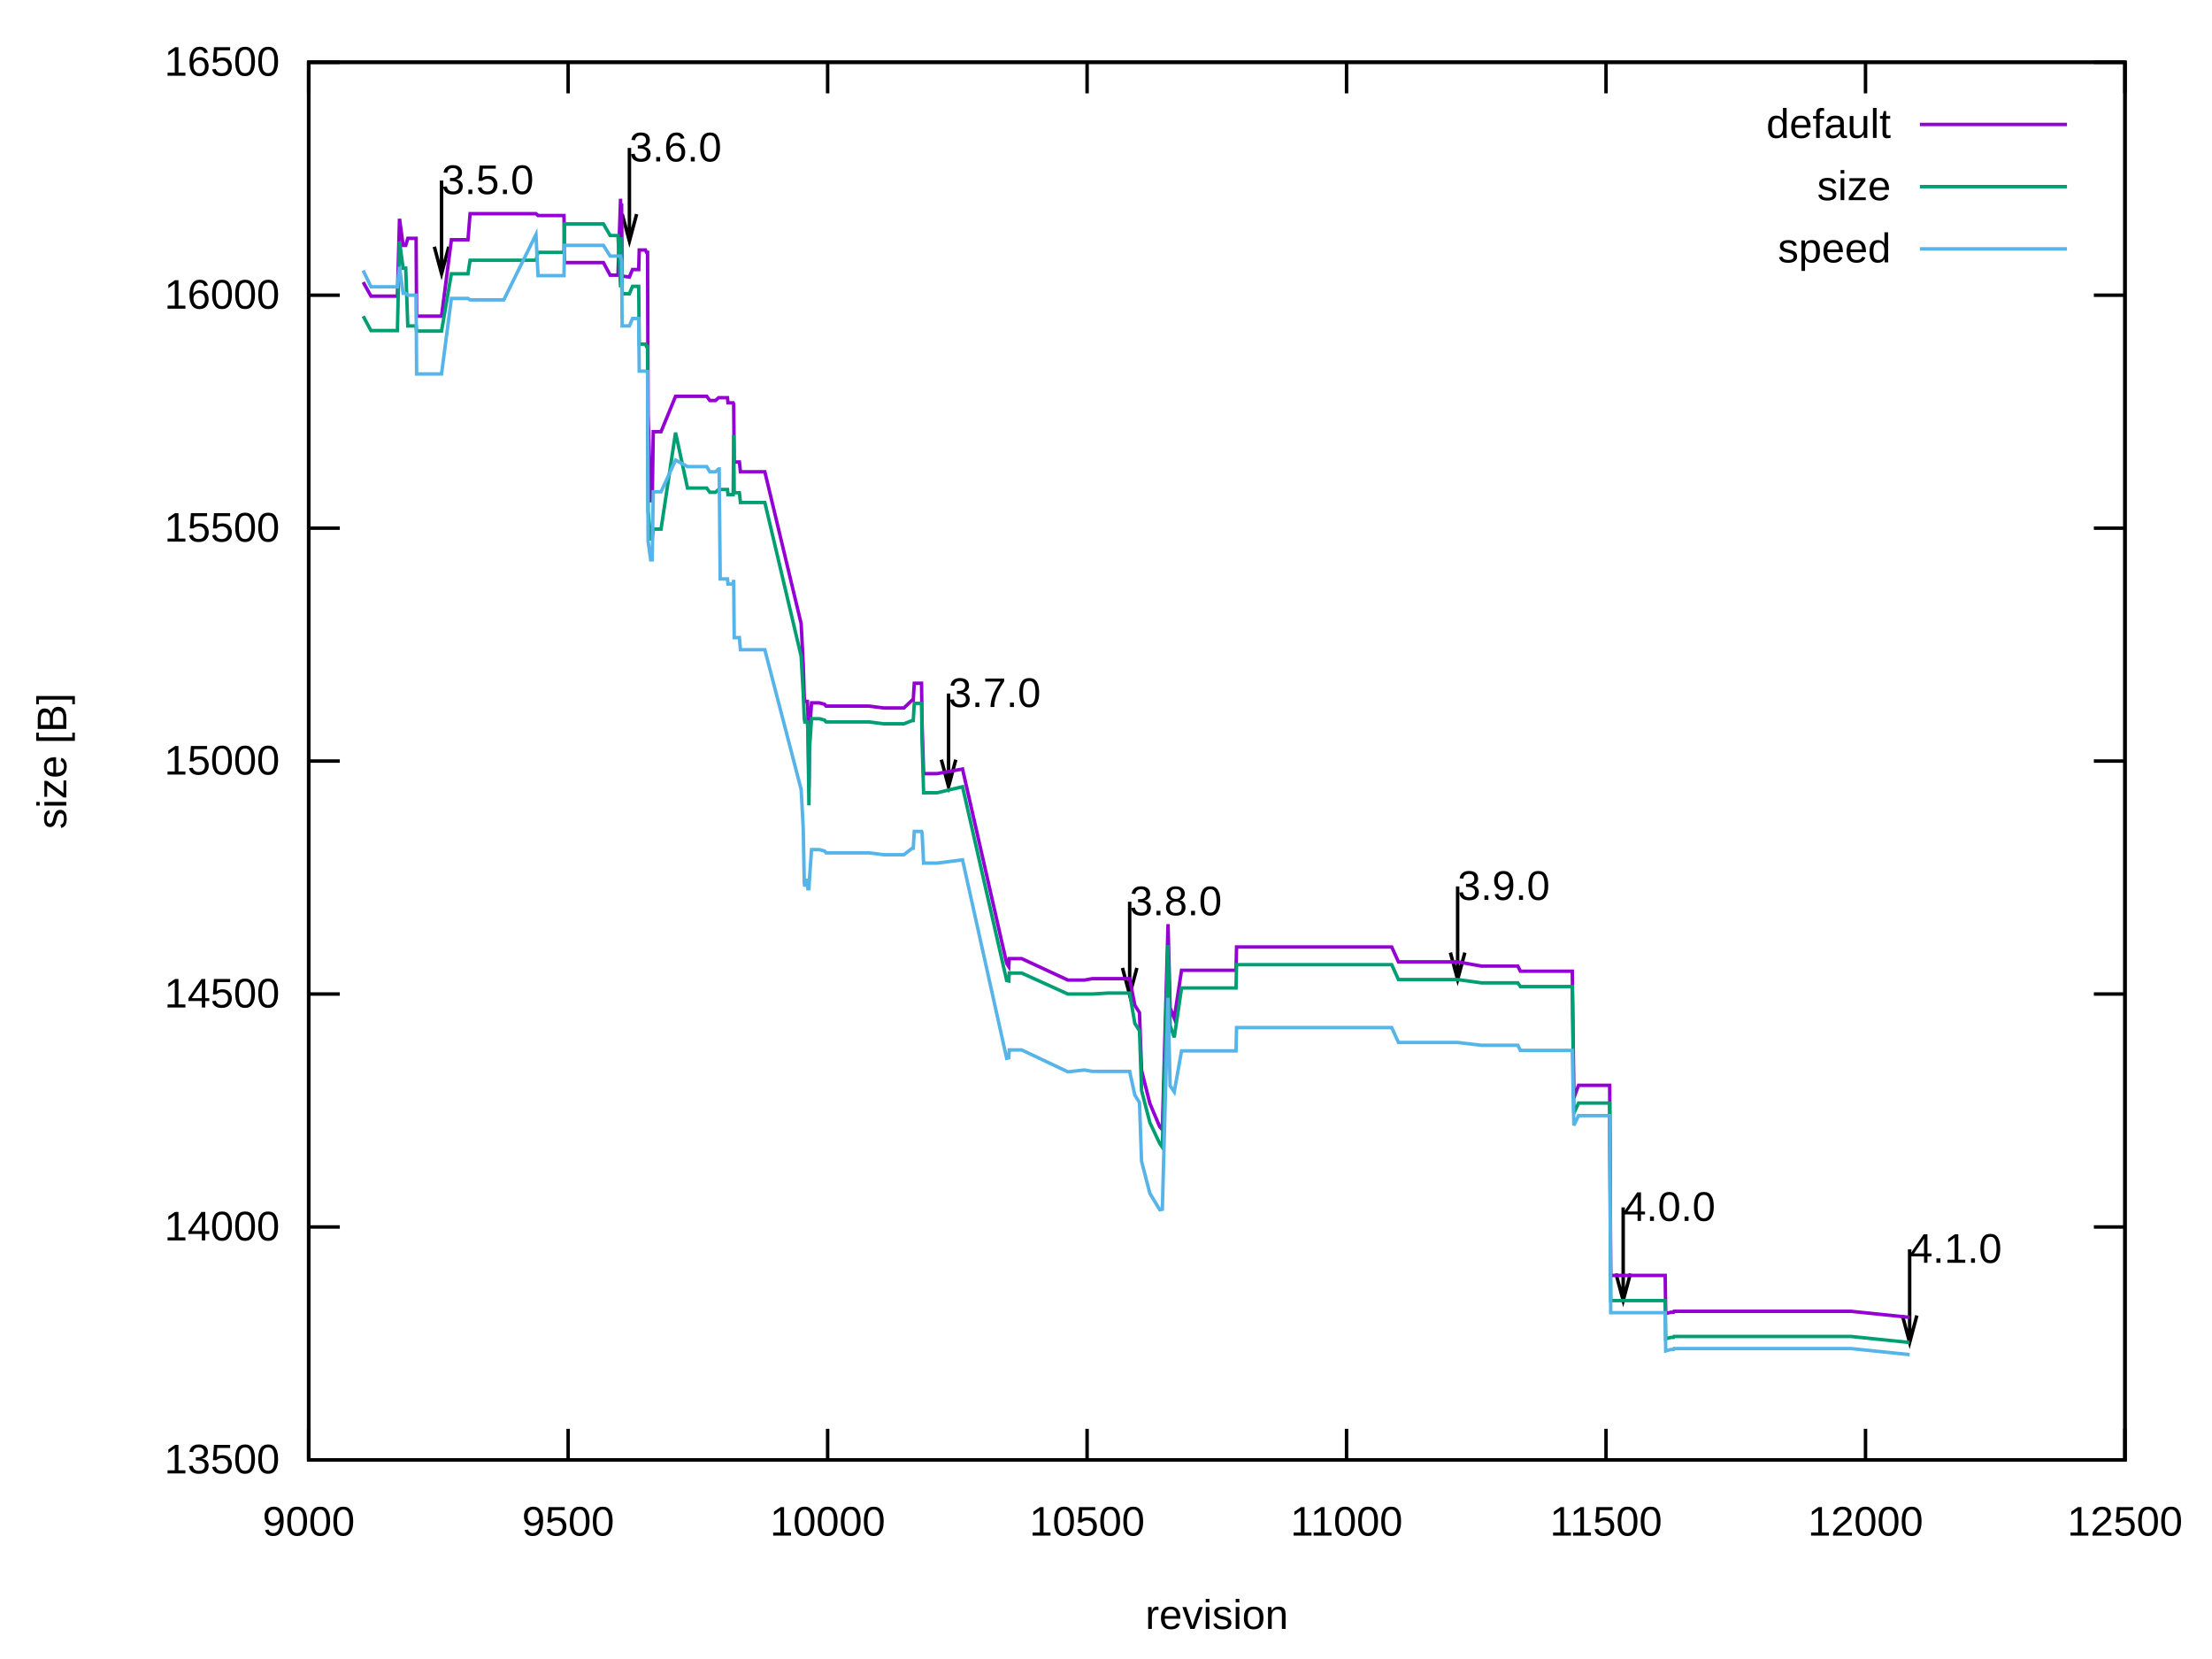
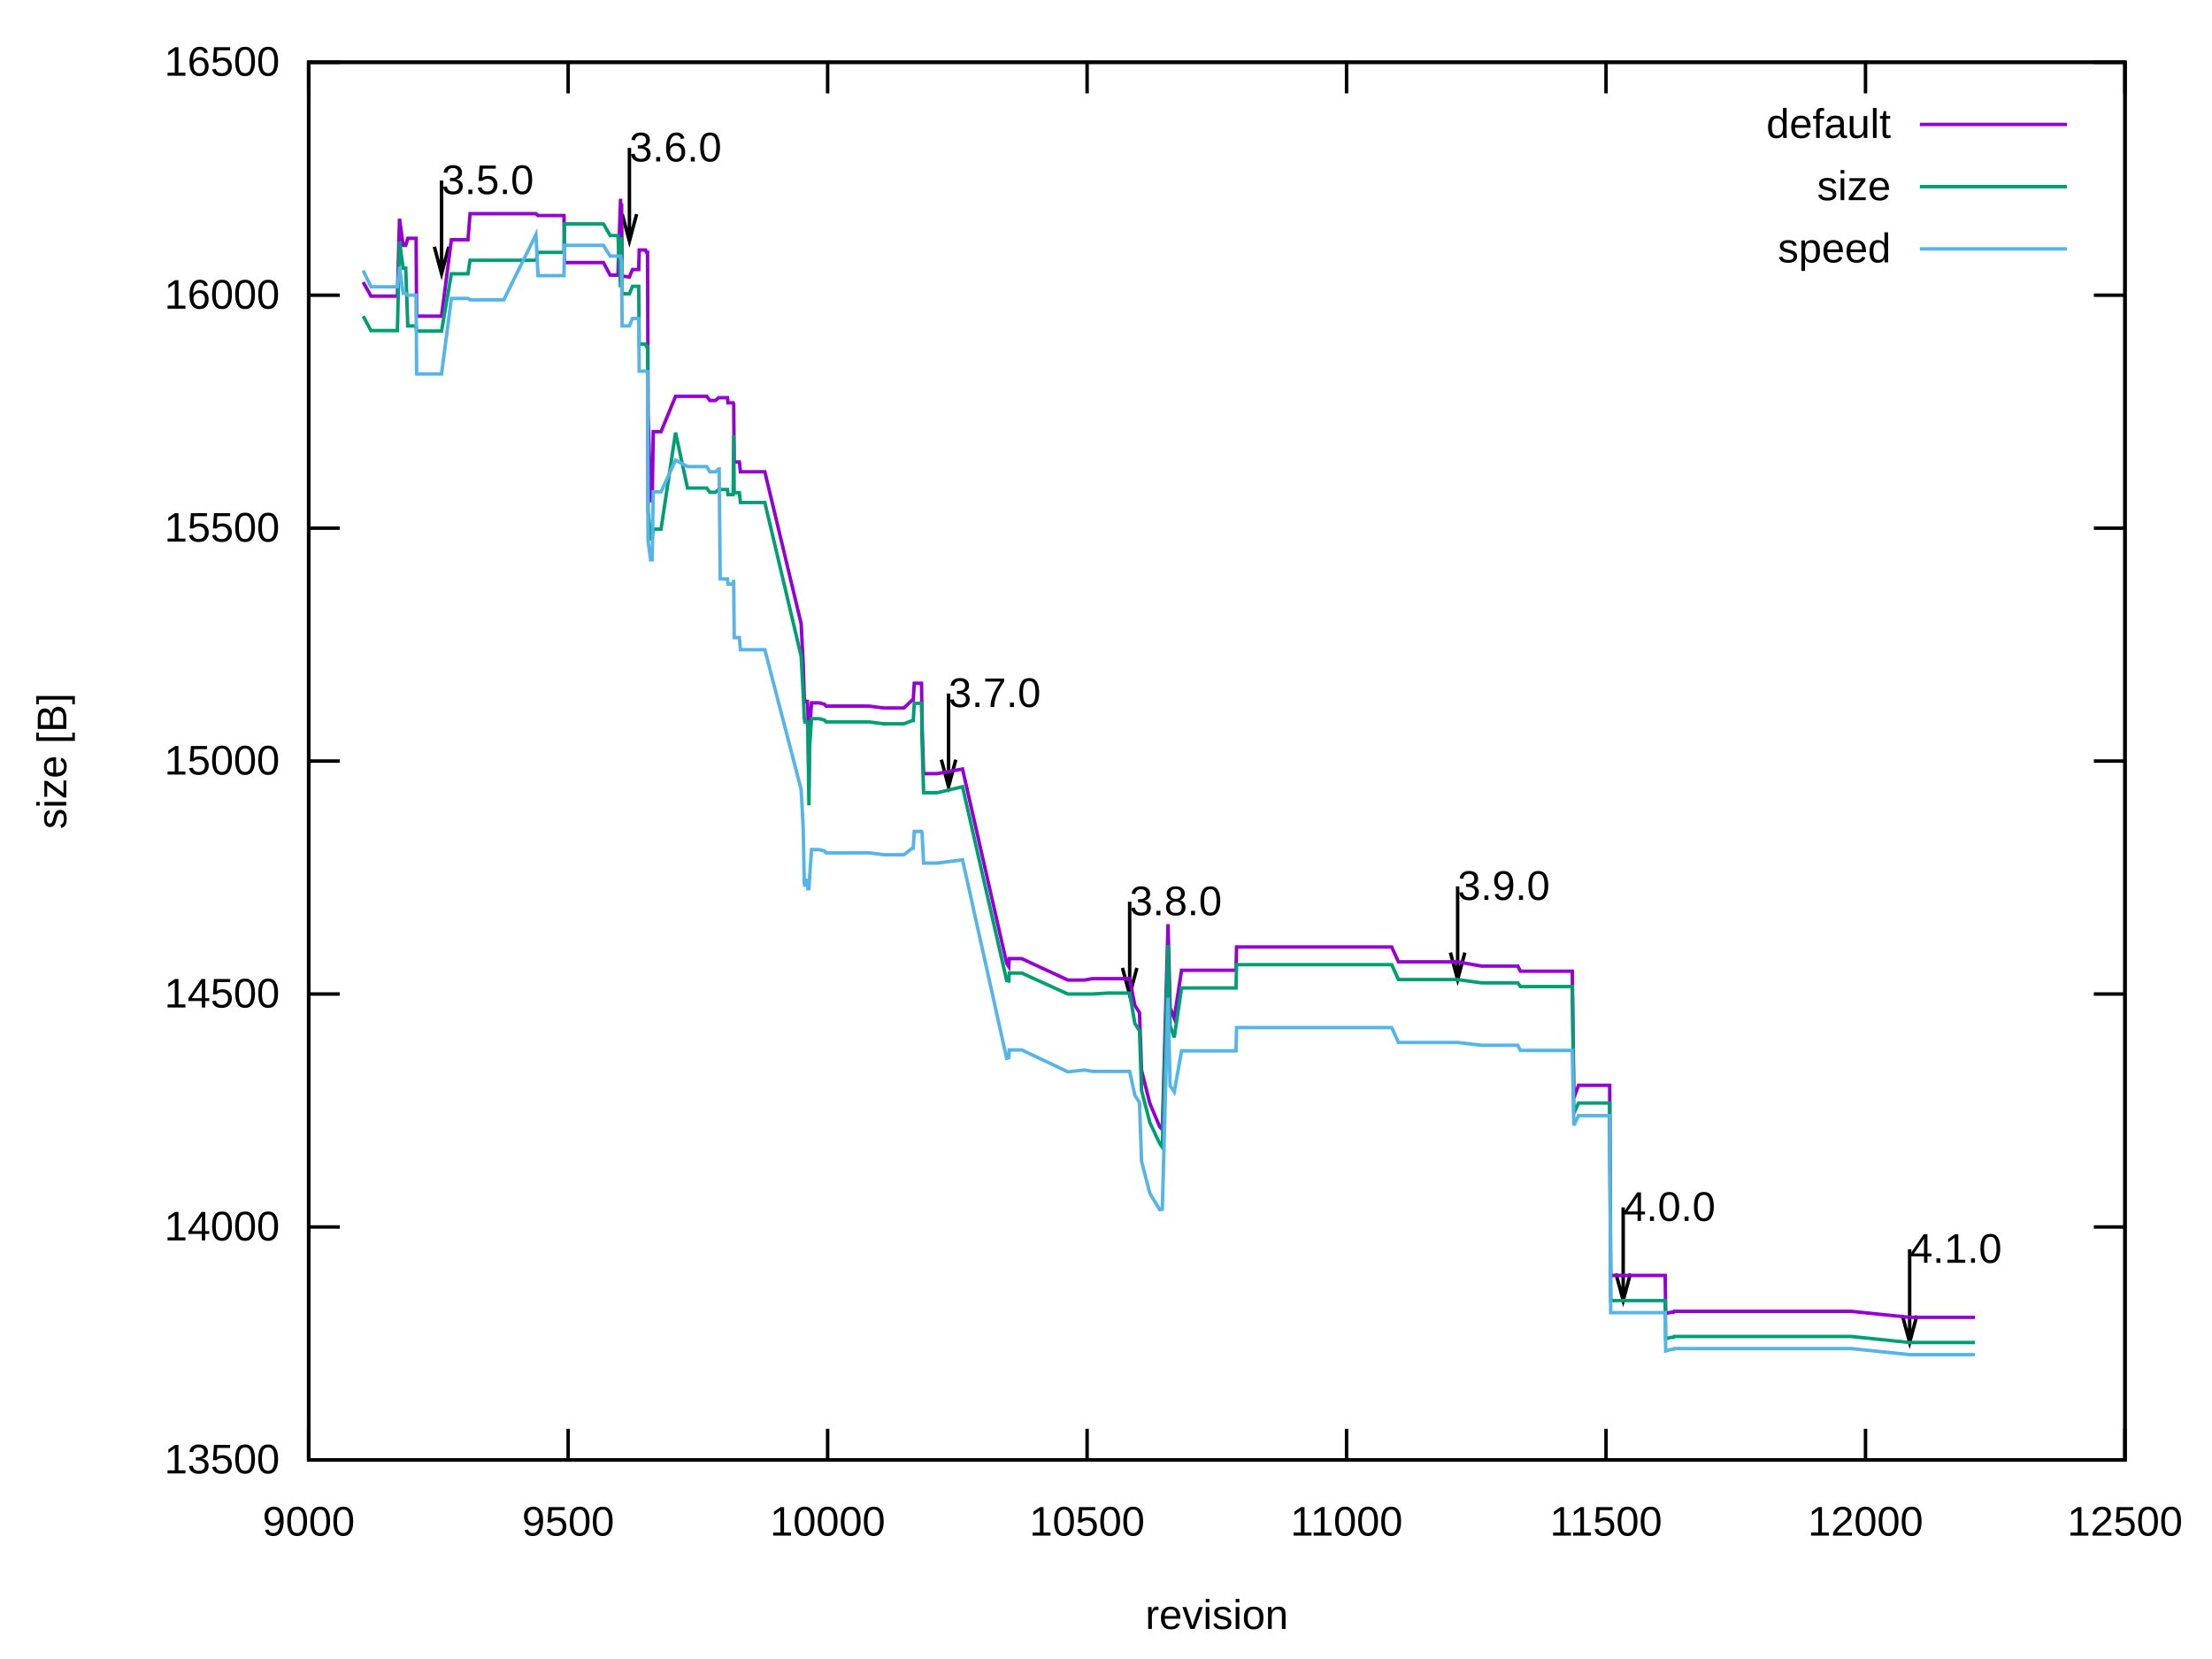
<svg xmlns="http://www.w3.org/2000/svg" xmlns:xlink="http://www.w3.org/1999/xlink" width="640" height="480" viewBox="0 0 640 480">
  <g id="gnuplot_canvas">
    <rect x="0" y="0" width="640" height="480" fill="none" />
    <defs>
      <circle id="gpDot" r="0.5" stroke-width="0.5" stroke="currentColor" />
      <path id="gpPt0" stroke-width="0.222" stroke="currentColor" d="M-1,0 h2 M0,-1 v2" />
      <path id="gpPt1" stroke-width="0.222" stroke="currentColor" d="M-1,-1 L1,1 M1,-1 L-1,1" />
      <path id="gpPt2" stroke-width="0.222" stroke="currentColor" d="M-1,0 L1,0 M0,-1 L0,1 M-1,-1 L1,1 M-1,1 L1,-1" />
      <rect id="gpPt3" stroke-width="0.222" stroke="currentColor" x="-1" y="-1" width="2" height="2" />
      <rect id="gpPt4" stroke-width="0.222" stroke="currentColor" fill="currentColor" x="-1" y="-1" width="2" height="2" />
      <circle id="gpPt5" stroke-width="0.222" stroke="currentColor" cx="0" cy="0" r="1" />
      <use xlink:href="#gpPt5" id="gpPt6" fill="currentColor" stroke="none" />
      <path id="gpPt7" stroke-width="0.222" stroke="currentColor" d="M0,-1.33 L-1.33,0.67 L1.33,0.67 z" />
      <use xlink:href="#gpPt7" id="gpPt8" fill="currentColor" stroke="none" />
      <use xlink:href="#gpPt7" id="gpPt9" stroke="currentColor" transform="rotate(180)" />
      <use xlink:href="#gpPt9" id="gpPt10" fill="currentColor" stroke="none" />
      <use xlink:href="#gpPt3" id="gpPt11" stroke="currentColor" transform="rotate(45)" />
      <use xlink:href="#gpPt11" id="gpPt12" fill="currentColor" stroke="none" />
      <path id="gpPt13" stroke-width="0.222" stroke="currentColor" d="M0,1.330 L1.265,0.411 L0.782,-1.067 L-0.782,-1.076 L-1.265,0.411 z" />
      <use xlink:href="#gpPt13" id="gpPt14" fill="currentColor" stroke="none" />
      <filter id="textbox" filterUnits="objectBoundingBox" x="0" y="0" height="1" width="1">
        <feFlood flood-color="white" flood-opacity="1" result="bgnd" />
        <feComposite in="SourceGraphic" in2="bgnd" operator="atop" />
      </filter>
      <filter id="greybox" filterUnits="objectBoundingBox" x="0" y="0" height="1" width="1">
        <feFlood flood-color="lightgrey" flood-opacity="1" result="grey" />
        <feComposite in="SourceGraphic" in2="grey" operator="atop" />
      </filter>
    </defs>
    <g fill="none" color="white" stroke="currentColor" stroke-width="1.00" stroke-linecap="butt" stroke-linejoin="miter">
</g>
    <g fill="none" color="black" stroke="currentColor" stroke-width="1.00" stroke-linecap="butt" stroke-linejoin="miter">
      <path stroke="black" d="M89.31,422.40 L98.31,422.40 M614.82,422.40 L605.82,422.40  " />
      <g transform="translate(80.92,426.30)" stroke="none" fill="black" font-family="Arial" font-size="12.00" text-anchor="end">
        <text>
          <tspan font-family="Arial"> 13500</tspan>
        </text>
      </g>
    </g>
    <g fill="none" color="black" stroke="currentColor" stroke-width="1.00" stroke-linecap="butt" stroke-linejoin="miter">
      <path stroke="black" d="M89.31,355.00 L98.31,355.00 M614.82,355.00 L605.82,355.00  " />
      <g transform="translate(80.92,358.90)" stroke="none" fill="black" font-family="Arial" font-size="12.00" text-anchor="end">
        <text>
          <tspan font-family="Arial"> 14000</tspan>
        </text>
      </g>
    </g>
    <g fill="none" color="black" stroke="currentColor" stroke-width="1.00" stroke-linecap="butt" stroke-linejoin="miter">
      <path stroke="black" d="M89.31,287.60 L98.31,287.60 M614.82,287.60 L605.82,287.60  " />
      <g transform="translate(80.92,291.50)" stroke="none" fill="black" font-family="Arial" font-size="12.00" text-anchor="end">
        <text>
          <tspan font-family="Arial"> 14500</tspan>
        </text>
      </g>
    </g>
    <g fill="none" color="black" stroke="currentColor" stroke-width="1.00" stroke-linecap="butt" stroke-linejoin="miter">
      <path stroke="black" d="M89.31,220.20 L98.31,220.20 M614.82,220.20 L605.82,220.20  " />
      <g transform="translate(80.92,224.10)" stroke="none" fill="black" font-family="Arial" font-size="12.00" text-anchor="end">
        <text>
          <tspan font-family="Arial"> 15000</tspan>
        </text>
      </g>
    </g>
    <g fill="none" color="black" stroke="currentColor" stroke-width="1.00" stroke-linecap="butt" stroke-linejoin="miter">
      <path stroke="black" d="M89.31,152.81 L98.31,152.81 M614.82,152.81 L605.82,152.81  " />
      <g transform="translate(80.92,156.71)" stroke="none" fill="black" font-family="Arial" font-size="12.00" text-anchor="end">
        <text>
          <tspan font-family="Arial"> 15500</tspan>
        </text>
      </g>
    </g>
    <g fill="none" color="black" stroke="currentColor" stroke-width="1.00" stroke-linecap="butt" stroke-linejoin="miter">
      <path stroke="black" d="M89.31,85.41 L98.31,85.41 M614.82,85.41 L605.82,85.41  " />
      <g transform="translate(80.92,89.31)" stroke="none" fill="black" font-family="Arial" font-size="12.00" text-anchor="end">
        <text>
          <tspan font-family="Arial"> 16000</tspan>
        </text>
      </g>
    </g>
    <g fill="none" color="black" stroke="currentColor" stroke-width="1.00" stroke-linecap="butt" stroke-linejoin="miter">
      <path stroke="black" d="M89.31,18.01 L98.31,18.01 M614.82,18.01 L605.82,18.01  " />
      <g transform="translate(80.92,21.91)" stroke="none" fill="black" font-family="Arial" font-size="12.00" text-anchor="end">
        <text>
          <tspan font-family="Arial"> 16500</tspan>
        </text>
      </g>
    </g>
    <g fill="none" color="black" stroke="currentColor" stroke-width="1.00" stroke-linecap="butt" stroke-linejoin="miter">
      <path stroke="black" d="M89.31,422.40 L89.31,413.40 M89.31,18.01 L89.31,27.01  " />
      <g transform="translate(89.31,444.30)" stroke="none" fill="black" font-family="Arial" font-size="12.00" text-anchor="middle">
        <text>
          <tspan font-family="Arial"> 9000</tspan>
        </text>
      </g>
    </g>
    <g fill="none" color="black" stroke="currentColor" stroke-width="1.00" stroke-linecap="butt" stroke-linejoin="miter">
      <path stroke="black" d="M164.38,422.40 L164.38,413.40 M164.38,18.01 L164.38,27.01  " />
      <g transform="translate(164.38,444.30)" stroke="none" fill="black" font-family="Arial" font-size="12.00" text-anchor="middle">
        <text>
          <tspan font-family="Arial"> 9500</tspan>
        </text>
      </g>
    </g>
    <g fill="none" color="black" stroke="currentColor" stroke-width="1.00" stroke-linecap="butt" stroke-linejoin="miter">
      <path stroke="black" d="M239.46,422.40 L239.46,413.40 M239.46,18.01 L239.46,27.01  " />
      <g transform="translate(239.46,444.30)" stroke="none" fill="black" font-family="Arial" font-size="12.00" text-anchor="middle">
        <text>
          <tspan font-family="Arial"> 10000</tspan>
        </text>
      </g>
    </g>
    <g fill="none" color="black" stroke="currentColor" stroke-width="1.00" stroke-linecap="butt" stroke-linejoin="miter">
      <path stroke="black" d="M314.53,422.40 L314.53,413.40 M314.53,18.01 L314.53,27.01  " />
      <g transform="translate(314.53,444.30)" stroke="none" fill="black" font-family="Arial" font-size="12.00" text-anchor="middle">
        <text>
          <tspan font-family="Arial"> 10500</tspan>
        </text>
      </g>
    </g>
    <g fill="none" color="black" stroke="currentColor" stroke-width="1.00" stroke-linecap="butt" stroke-linejoin="miter">
      <path stroke="black" d="M389.60,422.40 L389.60,413.40 M389.60,18.01 L389.60,27.01  " />
      <g transform="translate(389.60,444.30)" stroke="none" fill="black" font-family="Arial" font-size="12.00" text-anchor="middle">
        <text>
          <tspan font-family="Arial"> 11000</tspan>
        </text>
      </g>
    </g>
    <g fill="none" color="black" stroke="currentColor" stroke-width="1.00" stroke-linecap="butt" stroke-linejoin="miter">
      <path stroke="black" d="M464.67,422.40 L464.67,413.40 M464.67,18.01 L464.67,27.01  " />
      <g transform="translate(464.67,444.30)" stroke="none" fill="black" font-family="Arial" font-size="12.00" text-anchor="middle">
        <text>
          <tspan font-family="Arial"> 11500</tspan>
        </text>
      </g>
    </g>
    <g fill="none" color="black" stroke="currentColor" stroke-width="1.00" stroke-linecap="butt" stroke-linejoin="miter">
      <path stroke="black" d="M539.75,422.40 L539.75,413.40 M539.75,18.01 L539.75,27.01  " />
      <g transform="translate(539.75,444.30)" stroke="none" fill="black" font-family="Arial" font-size="12.00" text-anchor="middle">
        <text>
          <tspan font-family="Arial"> 12000</tspan>
        </text>
      </g>
    </g>
    <g fill="none" color="black" stroke="currentColor" stroke-width="1.00" stroke-linecap="butt" stroke-linejoin="miter">
      <path stroke="black" d="M614.82,422.40 L614.82,413.40 M614.82,18.01 L614.82,27.01  " />
      <g transform="translate(614.82,444.30)" stroke="none" fill="black" font-family="Arial" font-size="12.00" text-anchor="middle">
        <text>
          <tspan font-family="Arial"> 12500</tspan>
        </text>
      </g>
    </g>
    <g fill="none" color="black" stroke="currentColor" stroke-width="1.00" stroke-linecap="butt" stroke-linejoin="miter">
</g>
    <g fill="none" color="black" stroke="currentColor" stroke-width="1.00" stroke-linecap="butt" stroke-linejoin="miter">
      <path stroke="black" d="M89.31,18.01 L89.31,422.40 L614.82,422.40 L614.82,18.01 L89.31,18.01 Z  " />
      <g transform="translate(127.75,56.15)" stroke="none" fill="black" font-family="Arial" font-size="12.00" text-anchor="start">
        <text>
          <tspan font-family="Arial">3.5.0</tspan>
        </text>
      </g>
      <g transform="translate(182.10,46.71)" stroke="none" fill="black" font-family="Arial" font-size="12.00" text-anchor="start">
        <text>
          <tspan font-family="Arial">3.6.0</tspan>
        </text>
      </g>
      <g transform="translate(274.44,204.56)" stroke="none" fill="black" font-family="Arial" font-size="12.00" text-anchor="start">
        <text>
          <tspan font-family="Arial">3.7.0</tspan>
        </text>
      </g>
      <g transform="translate(326.84,264.81)" stroke="none" fill="black" font-family="Arial" font-size="12.00" text-anchor="start">
        <text>
          <tspan font-family="Arial">3.8.0</tspan>
        </text>
      </g>
      <g transform="translate(421.73,260.37)" stroke="none" fill="black" font-family="Arial" font-size="12.00" text-anchor="start">
        <text>
          <tspan font-family="Arial">3.9.0</tspan>
        </text>
      </g>
      <g transform="translate(469.63,353.24)" stroke="none" fill="black" font-family="Arial" font-size="12.00" text-anchor="start">
        <text>
          <tspan font-family="Arial">4.0.0</tspan>
        </text>
      </g>
      <g transform="translate(552.51,365.37)" stroke="none" fill="black" font-family="Arial" font-size="12.00" text-anchor="start">
        <text>
          <tspan font-family="Arial">4.1.0</tspan>
        </text>
      </g>
      <path stroke="black" d="M125.67,71.39 L127.76,79.20 L129.85,71.39 M127.76,52.24 L127.76,79.20 M180.02,61.95 L182.11,69.76 L184.20,61.95   M182.11,42.80 L182.11,69.76 M272.36,219.80 L274.45,227.61 L276.54,219.80 M274.45,200.65 L274.45,227.61 M324.76,280.05   L326.85,287.86 L328.94,280.05 M326.85,260.90 L326.85,287.86 M419.65,275.61 L421.74,283.41 L423.83,275.61 M421.74,256.46   L421.74,283.41 M467.55,368.48 L469.64,376.29 L471.73,368.48 M469.64,349.33 L469.64,376.29 M550.43,380.61 L552.52,388.42   L554.61,380.61 M552.52,361.46 L552.52,388.42  " />
    </g>
    <g fill="none" color="black" stroke="currentColor" stroke-width="1.00" stroke-linecap="butt" stroke-linejoin="miter">
      <g transform="translate(19.18,220.21) rotate(270)" stroke="none" fill="black" font-family="Arial" font-size="12.00" text-anchor="middle">
        <text>
          <tspan font-family="Arial">size [B]</tspan>
        </text>
      </g>
    </g>
    <g fill="none" color="black" stroke="currentColor" stroke-width="1.00" stroke-linecap="butt" stroke-linejoin="miter">
      <g transform="translate(352.06,471.30)" stroke="none" fill="black" font-family="Arial" font-size="12.00" text-anchor="middle">
        <text>
          <tspan font-family="Arial">revision</tspan>
        </text>
      </g>
    </g>
    <g fill="none" color="black" stroke="currentColor" stroke-width="1.00" stroke-linecap="butt" stroke-linejoin="miter">
</g>
    <g id="gnuplot_plot_1">
      <g fill="none" color="black" stroke="currentColor" stroke-width="1.00" stroke-linecap="butt" stroke-linejoin="miter">
        <g transform="translate(547.09,39.91)" stroke="none" fill="black" font-family="Arial" font-size="12.00" text-anchor="end">
          <text>
            <tspan font-family="Arial">default</tspan>
          </text>
        </g>
      </g>
      <g fill="none" color="black" stroke="currentColor" stroke-width="1.00" stroke-linecap="butt" stroke-linejoin="miter">
-         <path stroke="rgb(148,   0, 211)" d="M555.48,36.01 L598.04,36.01 M105.08,81.63 L107.33,85.68 L107.93,85.68 L108.38,85.68 L110.03,85.68 L112.88,85.68   L114.98,85.68 L115.59,63.30 L116.64,70.99 L117.39,70.99 L117.99,68.96 L118.29,68.96 L120.39,68.96 L120.54,91.47   L122.04,91.47 L124.29,91.47 L127.75,91.47 L130.60,69.37 L133.00,69.37 L135.40,69.37 L136.01,61.82 L137.21,61.82   L142.46,61.82 L145.76,61.82 L155.07,61.82 L155.67,62.36 L156.12,62.36 L157.18,62.36 L158.53,62.36 L161.08,62.36   L162.43,62.36 L163.18,62.36 L163.33,75.97 L164.08,75.97 L167.54,75.97 L170.39,75.97 L171.89,75.97 L174.59,75.97   L176.54,79.61 L177.75,79.61 L178.80,79.61 L179.55,57.51 L179.70,80.96 L179.85,58.85 L180.00,79.88 L182.10,80.15   L183.00,77.99 L184.20,77.99 L184.65,77.99 L184.80,77.99 L184.95,72.33 L185.10,72.33 L185.40,72.33 L186.15,72.33   L186.30,72.33 L186.75,72.33 L187.05,73.01 L187.36,73.01 L187.51,119.92 L188.26,144.85 L188.71,144.85 L189.01,124.90   L189.16,124.90 L189.31,124.90 L191.26,124.90 L195.46,114.66 L198.92,114.66 L200.42,114.66 L201.47,114.66 L202.07,114.66   L203.57,114.66 L204.02,114.66 L204.17,114.66 L204.32,114.66 L204.47,114.66 L205.37,115.87 L207.02,115.87 L207.93,115.06   L208.08,115.06 L208.38,115.06 L208.98,115.06 L209.88,115.06 L210.48,115.06 L210.63,116.55 L211.68,116.55 L212.13,116.55   L212.28,116.95 L212.43,133.67 L213.93,133.67 L214.23,136.50 L214.83,136.50 L221.29,136.50 L231.80,180.44 L232.40,192.17   L232.70,201.87 L232.85,202.95 L233.60,202.95 L233.75,205.92 L234.05,227.89 L234.20,211.98 L234.80,203.36 L235.85,203.36   L237.05,203.36 L238.55,203.76 L239.01,204.30 L239.46,204.30 L242.01,204.30 L246.66,204.30 L248.16,204.30 L249.82,204.30   L250.27,204.30 L251.02,204.30 L251.47,204.30 L255.67,204.84 L258.07,204.84 L261.53,204.84 L263.93,202.55 L264.23,202.55   L264.53,197.69 L265.58,197.69 L266.63,197.69 L266.78,209.42 L267.23,223.84 L268.28,223.84 L270.84,223.84 L271.14,223.84   L278.49,222.50 L291.26,278.71 L291.86,279.65 L292.01,277.36 L294.41,277.36 L294.56,277.36 L295.61,277.36 L308.97,283.56   L313.78,283.56 L316.03,283.16 L320.53,283.16 L323.24,283.16 L326.84,283.16 L328.34,290.84 L329.69,293.00 L330.29,309.71   L332.70,319.28 L335.55,326.02 L336.30,326.83 L337.95,267.38 L338.55,291.65 L339.75,294.61 L341.86,280.73 L355.82,280.73   L356.87,280.73 L357.47,280.73 L357.62,280.73 L357.77,273.99 L358.07,273.99 L359.57,273.99 L374.59,273.99 L383.60,273.99   L385.70,273.99 L402.66,273.99 L404.62,278.30 L412.12,278.30 L421.73,278.30 L428.64,279.52 L439.15,279.52 L439.90,281.00   L445.31,281.00 L454.91,281.00 L455.37,317.66 L456.72,314.02 L465.73,314.02 L466.03,369.02 L469.63,369.02 L477.59,369.02   L481.79,369.02 L481.94,380.07 L483.44,379.67 L484.19,379.67 L484.34,379.40 L485.24,379.40 L485.39,379.40 L498.01,379.40   L513.02,379.40 L535.54,379.40 L552.51,381.15  " />
+         <path stroke="rgb(148,   0, 211)" d="M555.48,36.01 L598.04,36.01 M105.08,81.63 L107.33,85.68 L107.93,85.68 L108.38,85.68 L110.03,85.68 L112.88,85.68   L114.98,85.68 L115.59,63.30 L116.64,70.99 L117.39,70.99 L117.99,68.96 L118.29,68.96 L120.39,68.96 L120.54,91.47   L122.04,91.47 L124.29,91.47 L127.75,91.47 L130.60,69.37 L133.00,69.37 L135.40,69.37 L136.01,61.82 L137.21,61.82   L142.46,61.82 L145.76,61.82 L155.07,61.82 L155.67,62.36 L156.12,62.36 L157.18,62.36 L158.53,62.36 L161.08,62.36   L162.43,62.36 L163.18,62.36 L163.33,75.97 L164.08,75.97 L167.54,75.97 L170.39,75.97 L171.89,75.97 L174.59,75.97   L176.54,79.61 L177.75,79.61 L178.80,79.61 L179.55,57.51 L179.70,80.96 L179.85,58.85 L180.00,79.88 L182.10,80.15   L183.00,77.99 L184.20,77.99 L184.65,77.99 L184.80,77.99 L184.95,72.33 L185.10,72.33 L185.40,72.33 L186.15,72.33   L186.30,72.33 L186.75,72.33 L187.05,73.01 L187.36,73.01 L187.51,119.92 L188.26,144.85 L188.71,144.85 L189.01,124.90   L189.16,124.90 L189.31,124.90 L191.26,124.90 L195.46,114.66 L198.92,114.66 L200.42,114.66 L201.47,114.66 L202.07,114.66   L203.57,114.66 L204.02,114.66 L204.17,114.66 L204.32,114.66 L204.47,114.66 L205.37,115.87 L207.02,115.87 L207.93,115.06   L208.08,115.06 L208.38,115.06 L208.98,115.06 L209.88,115.06 L210.48,115.06 L210.63,116.55 L211.68,116.55 L212.13,116.55   L212.28,116.95 L212.43,133.67 L213.93,133.67 L214.23,136.50 L214.83,136.50 L221.29,136.50 L231.80,180.44 L232.40,192.17   L232.70,201.87 L232.85,202.95 L233.60,202.95 L233.75,205.92 L234.05,227.89 L234.20,211.98 L234.80,203.36 L235.85,203.36   L237.05,203.36 L238.55,203.76 L239.01,204.30 L239.46,204.30 L242.01,204.30 L246.66,204.30 L248.16,204.30 L249.82,204.30   L250.27,204.30 L251.02,204.30 L251.47,204.30 L255.67,204.84 L258.07,204.84 L261.53,204.84 L263.93,202.55 L264.23,202.55   L264.53,197.69 L265.58,197.69 L266.63,197.69 L266.78,209.42 L267.23,223.84 L268.28,223.84 L270.84,223.84 L271.14,223.84   L278.49,222.50 L291.26,278.71 L291.86,279.65 L292.01,277.36 L294.41,277.36 L294.56,277.36 L295.61,277.36 L308.97,283.56   L313.78,283.56 L316.03,283.16 L320.53,283.16 L323.24,283.16 L326.84,283.16 L328.34,290.84 L329.69,293.00 L330.29,309.71   L332.70,319.28 L335.55,326.02 L336.30,326.83 L337.95,267.38 L338.55,291.65 L339.75,294.61 L341.86,280.73 L355.82,280.73   L356.87,280.73 L357.47,280.73 L357.62,280.73 L357.77,273.99 L358.07,273.99 L359.57,273.99 L374.59,273.99 L383.60,273.99   L385.70,273.99 L402.66,273.99 L404.62,278.30 L412.12,278.30 L421.73,278.30 L428.64,279.52 L439.15,279.52 L439.90,281.00   L445.31,281.00 L454.91,281.00 L455.37,317.66 L456.72,314.02 L465.73,314.02 L466.03,369.02 L469.63,369.02 L477.59,369.02   L481.79,369.02 L481.94,380.07 L483.44,379.67 L484.19,379.67 L484.34,379.40 L485.24,379.40 L485.39,379.40 L498.01,379.40   L513.02,379.40 L535.54,379.40 L552.51,381.15 L557.91,381.15 L561.67,381.15 L563.62,381.15 L565.57,381.15 L571.43,381.15    " />
      </g>
    </g>
    <g id="gnuplot_plot_2">
      <g fill="none" color="black" stroke="currentColor" stroke-width="1.00" stroke-linecap="butt" stroke-linejoin="miter">
        <g transform="translate(547.09,57.91)" stroke="none" fill="black" font-family="Arial" font-size="12.00" text-anchor="end">
          <text>
            <tspan font-family="Arial">size</tspan>
          </text>
        </g>
      </g>
      <g fill="none" color="black" stroke="currentColor" stroke-width="1.00" stroke-linecap="butt" stroke-linejoin="miter">
-         <path stroke="rgb(  0, 158, 115)" d="M555.48,54.01 L598.04,54.01 M105.08,91.47 L107.33,95.65 L107.93,95.65 L108.38,95.65 L110.03,95.65 L112.88,95.65   L114.98,95.65 L115.59,69.91 L116.64,77.59 L117.39,77.59 L117.99,94.30 L118.29,94.30 L120.39,94.30 L120.54,95.79   L122.04,95.79 L124.29,95.79 L127.75,95.79 L130.60,79.21 L133.00,79.21 L135.40,79.21 L136.01,75.30 L137.21,75.30   L142.46,75.30 L145.76,75.30 L155.07,75.30 L155.67,73.01 L156.12,73.01 L157.18,73.01 L158.53,73.01 L161.08,73.01   L162.43,73.01 L163.18,73.01 L163.33,64.78 L164.08,64.78 L167.54,64.78 L170.39,64.78 L171.89,64.78 L174.59,64.78   L176.54,68.15 L177.75,68.15 L178.80,68.15 L179.55,83.12 L179.70,68.69 L179.85,69.23 L180.00,85.00 L182.10,85.00   L183.00,82.85 L184.20,82.85 L184.65,82.85 L184.80,82.85 L184.95,99.56 L185.10,99.56 L185.40,99.56 L186.15,99.56   L186.30,99.56 L186.75,99.56 L187.05,100.24 L187.36,100.24 L187.51,147.82 L188.26,155.91 L188.71,155.91 L189.01,153.08   L189.16,153.08 L189.31,153.08 L191.26,153.08 L195.46,125.17 L198.92,141.21 L200.42,141.21 L201.47,141.21 L202.07,141.21   L203.57,141.21 L204.02,141.21 L204.17,141.21 L204.32,141.21 L204.47,141.21 L205.37,142.43 L207.02,142.43 L207.93,141.62   L208.08,141.62 L208.38,141.62 L208.98,141.62 L209.88,141.62 L210.48,141.62 L210.63,143.10 L211.68,143.10 L212.13,143.10   L212.28,125.85 L212.43,142.56 L213.93,142.56 L214.23,145.39 L214.83,145.39 L221.29,145.39 L231.80,189.88 L232.40,200.66   L232.70,207.80 L232.85,208.88 L233.60,208.88 L233.75,211.44 L234.05,233.01 L234.20,216.84 L234.80,207.94 L235.85,207.94   L237.05,207.94 L238.55,208.34 L239.01,208.88 L239.46,208.88 L242.01,208.88 L246.66,208.88 L248.16,208.88 L249.82,208.88   L250.27,208.88 L251.02,208.88 L251.47,208.88 L255.67,209.42 L258.07,209.42 L261.53,209.42 L263.93,208.48 L264.23,208.48   L264.53,203.49 L265.58,203.49 L266.63,203.49 L266.78,214.27 L267.23,229.37 L268.28,229.37 L270.84,229.37 L271.14,229.37   L278.49,227.62 L291.26,283.69 L291.86,283.83 L292.01,281.54 L294.41,281.54 L294.56,281.54 L295.61,281.54 L308.97,287.60   L313.78,287.60 L316.03,287.60 L320.53,287.33 L323.24,287.33 L326.84,287.33 L328.34,296.10 L329.69,298.25 L330.29,315.51   L332.70,324.81 L335.55,330.87 L336.30,331.95 L337.95,273.45 L338.55,296.77 L339.75,300.14 L341.86,285.85 L355.82,285.85   L356.87,285.85 L357.47,285.85 L357.62,285.85 L357.77,279.11 L358.07,279.11 L359.57,279.11 L374.59,279.11 L383.60,279.11   L385.70,279.11 L402.66,279.11 L404.62,283.42 L412.12,283.42 L421.73,283.42 L428.64,284.37 L439.15,284.37 L439.90,285.45   L445.31,285.45 L454.91,285.45 L455.37,322.11 L456.72,319.15 L465.73,319.15 L466.03,376.30 L469.63,376.30 L477.59,376.30   L481.79,376.30 L481.94,387.35 L483.44,386.95 L484.19,386.95 L484.34,386.68 L485.24,386.68 L485.39,386.68 L498.01,386.68   L513.02,386.68 L535.54,386.68 L552.51,388.43  " />
+         <path stroke="rgb(  0, 158, 115)" d="M555.48,54.01 L598.04,54.01 M105.08,91.47 L107.33,95.65 L107.93,95.65 L108.38,95.65 L110.03,95.65 L112.88,95.65   L114.98,95.65 L115.59,69.91 L116.64,77.59 L117.39,77.59 L117.99,94.30 L118.29,94.30 L120.39,94.30 L120.54,95.79   L122.04,95.79 L124.29,95.79 L127.75,95.79 L130.60,79.21 L133.00,79.21 L135.40,79.21 L136.01,75.30 L137.21,75.30   L142.46,75.30 L145.76,75.30 L155.07,75.30 L155.67,73.01 L156.12,73.01 L157.18,73.01 L158.53,73.01 L161.08,73.01   L162.43,73.01 L163.18,73.01 L163.33,64.78 L164.08,64.78 L167.54,64.78 L170.39,64.78 L171.89,64.78 L174.59,64.78   L176.54,68.15 L177.75,68.15 L178.80,68.15 L179.55,83.12 L179.70,68.69 L179.85,69.23 L180.00,85.00 L182.10,85.00   L183.00,82.85 L184.20,82.85 L184.65,82.85 L184.80,82.85 L184.95,99.56 L185.10,99.56 L185.40,99.56 L186.15,99.56   L186.30,99.56 L186.75,99.56 L187.05,100.24 L187.36,100.24 L187.51,147.82 L188.26,155.91 L188.71,155.91 L189.01,153.08   L189.16,153.08 L189.31,153.08 L191.26,153.08 L195.46,125.17 L198.92,141.21 L200.42,141.21 L201.47,141.21 L202.07,141.21   L203.57,141.21 L204.02,141.21 L204.17,141.21 L204.32,141.21 L204.47,141.21 L205.37,142.43 L207.02,142.43 L207.93,141.62   L208.08,141.62 L208.38,141.62 L208.98,141.62 L209.88,141.62 L210.48,141.62 L210.63,143.10 L211.68,143.10 L212.13,143.10   L212.28,125.85 L212.43,142.56 L213.93,142.56 L214.23,145.39 L214.83,145.39 L221.29,145.39 L231.80,189.88 L232.40,200.66   L232.70,207.80 L232.85,208.88 L233.60,208.88 L233.75,211.44 L234.05,233.01 L234.20,216.84 L234.80,207.94 L235.85,207.94   L237.05,207.94 L238.55,208.34 L239.01,208.88 L239.46,208.88 L242.01,208.88 L246.66,208.88 L248.16,208.88 L249.82,208.88   L250.27,208.88 L251.02,208.88 L251.47,208.88 L255.67,209.42 L258.07,209.42 L261.53,209.42 L263.93,208.48 L264.23,208.48   L264.53,203.49 L265.58,203.49 L266.63,203.49 L266.78,214.27 L267.23,229.37 L268.28,229.37 L270.84,229.37 L271.14,229.37   L278.49,227.62 L291.26,283.69 L291.86,283.83 L292.01,281.54 L294.41,281.54 L294.56,281.54 L295.61,281.54 L308.97,287.60   L313.78,287.60 L316.03,287.60 L320.53,287.33 L323.24,287.33 L326.84,287.33 L328.34,296.10 L329.69,298.25 L330.29,315.51   L332.70,324.81 L335.55,330.87 L336.30,331.95 L337.95,273.45 L338.55,296.77 L339.75,300.14 L341.86,285.85 L355.82,285.85   L356.87,285.85 L357.47,285.85 L357.62,285.85 L357.77,279.11 L358.07,279.11 L359.57,279.11 L374.59,279.11 L383.60,279.11   L385.70,279.11 L402.66,279.11 L404.62,283.42 L412.12,283.42 L421.73,283.42 L428.64,284.37 L439.15,284.37 L439.90,285.45   L445.31,285.45 L454.91,285.45 L455.37,322.11 L456.72,319.15 L465.73,319.15 L466.03,376.30 L469.63,376.30 L477.59,376.30   L481.79,376.30 L481.94,387.35 L483.44,386.95 L484.19,386.95 L484.34,386.68 L485.24,386.68 L485.39,386.68 L498.01,386.68   L513.02,386.68 L535.54,386.68 L552.51,388.43 L557.91,388.43 L561.67,388.43 L563.62,388.43 L565.57,388.43 L571.43,388.43    " />
      </g>
    </g>
    <g id="gnuplot_plot_3">
      <g fill="none" color="black" stroke="currentColor" stroke-width="1.00" stroke-linecap="butt" stroke-linejoin="miter">
        <g transform="translate(547.09,75.91)" stroke="none" fill="black" font-family="Arial" font-size="12.00" text-anchor="end">
          <text>
            <tspan font-family="Arial">speed</tspan>
          </text>
        </g>
      </g>
      <g fill="none" color="black" stroke="currentColor" stroke-width="1.00" stroke-linecap="butt" stroke-linejoin="miter">
-         <path stroke="rgb( 86, 180, 233)" d="M555.48,72.01 L598.04,72.01 M105.08,78.26 L107.33,82.98 L107.93,82.98 L108.38,82.98 L110.03,82.98 L112.88,82.98   L114.98,82.98 L115.59,77.19 L116.64,84.87 L117.39,84.87 L117.99,85.41 L118.29,85.41 L120.39,85.41 L120.54,108.19   L122.04,108.19 L124.29,108.19 L127.75,108.19 L130.60,86.35 L133.00,86.35 L135.40,86.35 L136.01,86.76 L137.21,86.76   L142.46,86.76 L145.76,86.76 L155.07,67.88 L155.67,79.75 L156.12,79.75 L157.18,79.75 L158.53,79.75 L161.08,79.75   L162.43,79.75 L163.18,79.75 L163.33,70.99 L164.08,70.99 L167.54,70.99 L170.39,70.99 L171.89,70.99 L174.59,70.99   L176.54,74.09 L177.75,74.09 L178.80,74.09 L179.55,74.09 L179.70,74.89 L179.85,75.43 L180.00,94.30 L182.10,94.30   L183.00,92.15 L184.20,92.15 L184.65,92.15 L184.80,92.15 L184.95,107.38 L185.10,107.38 L185.40,107.38 L186.15,107.38   L186.30,107.38 L186.75,107.38 L187.05,107.51 L187.36,107.51 L187.51,156.58 L188.26,161.97 L188.71,161.97 L189.01,142.29   L189.16,142.29 L189.31,142.29 L191.26,142.29 L195.46,133.13 L198.92,135.01 L200.42,135.01 L201.47,135.01 L202.07,135.01   L203.57,135.01 L204.02,135.01 L204.17,135.01 L204.32,135.01 L204.47,135.01 L205.37,136.50 L207.02,136.50 L207.93,135.69   L208.08,135.69 L208.38,167.50 L208.98,167.50 L209.88,167.50 L210.48,167.50 L210.63,168.98 L211.68,168.98 L212.13,168.98   L212.28,167.77 L212.43,184.48 L213.93,184.48 L214.23,187.99 L214.83,187.99 L221.29,187.99 L231.80,228.43 L232.40,239.62   L232.70,255.39 L232.85,256.47 L233.60,254.31 L233.75,257.14 L234.05,257.14 L234.20,254.44 L234.80,245.82 L235.85,245.82   L237.05,245.82 L238.55,246.22 L239.01,246.76 L239.46,246.76 L242.01,246.76 L246.66,246.76 L248.16,246.76 L249.82,246.76   L250.27,246.76 L251.02,246.76 L251.47,246.76 L255.67,247.30 L258.07,247.30 L261.53,247.30 L263.93,245.41 L264.23,245.41   L264.53,240.56 L265.58,240.56 L266.63,240.56 L266.78,240.96 L267.23,249.73 L268.28,249.73 L270.84,249.73 L271.14,249.73   L278.49,248.78 L291.26,306.21 L291.86,306.07 L292.01,303.78 L294.41,303.78 L294.56,303.78 L295.61,303.78 L308.97,310.11   L313.78,309.58 L316.03,309.98 L320.53,309.98 L323.24,309.98 L326.84,309.98 L328.34,316.85 L329.69,319.01 L330.29,336.00   L332.70,345.30 L335.55,350.01 L336.30,349.88 L337.95,288.68 L338.55,314.16 L339.75,315.91 L341.86,304.05 L355.82,304.05   L356.87,304.05 L357.47,304.05 L357.62,304.05 L357.77,297.31 L358.07,297.31 L359.57,297.31 L374.59,297.31 L383.60,297.31   L385.70,297.31 L402.66,297.31 L404.62,301.62 L412.12,301.62 L421.73,301.62 L428.64,302.43 L439.15,302.43 L439.90,303.91   L445.31,303.91 L454.91,303.91 L455.37,325.62 L456.72,322.79 L465.73,322.79 L466.03,379.80 L469.63,379.80 L477.59,379.80   L481.79,379.80 L481.94,390.86 L483.44,390.45 L484.19,390.45 L484.34,390.18 L485.24,390.18 L485.39,390.18 L498.01,390.18   L513.02,390.18 L535.54,390.18 L552.51,391.94  " />
+         <path stroke="rgb( 86, 180, 233)" d="M555.48,72.01 L598.04,72.01 M105.08,78.26 L107.33,82.98 L107.93,82.98 L108.38,82.98 L110.03,82.98 L112.88,82.98   L114.98,82.98 L115.59,77.19 L116.64,84.87 L117.39,84.87 L117.99,85.41 L118.29,85.41 L120.39,85.41 L120.54,108.19   L122.04,108.19 L124.29,108.19 L127.75,108.19 L130.60,86.35 L133.00,86.35 L135.40,86.35 L136.01,86.76 L137.21,86.76   L142.46,86.76 L145.76,86.76 L155.07,67.88 L155.67,79.75 L156.12,79.75 L157.18,79.75 L158.53,79.75 L161.08,79.75   L162.43,79.75 L163.18,79.75 L163.33,70.99 L164.08,70.99 L167.54,70.99 L170.39,70.99 L171.89,70.99 L174.59,70.99   L176.54,74.09 L177.75,74.09 L178.80,74.09 L179.55,74.09 L179.70,74.89 L179.85,75.43 L180.00,94.30 L182.10,94.30   L183.00,92.15 L184.20,92.15 L184.65,92.15 L184.80,92.15 L184.95,107.38 L185.10,107.38 L185.40,107.38 L186.15,107.38   L186.30,107.38 L186.75,107.38 L187.05,107.51 L187.36,107.51 L187.51,156.58 L188.26,161.97 L188.71,161.97 L189.01,142.29   L189.16,142.29 L189.31,142.29 L191.26,142.29 L195.46,133.13 L198.92,135.01 L200.42,135.01 L201.47,135.01 L202.07,135.01   L203.57,135.01 L204.02,135.01 L204.17,135.01 L204.32,135.01 L204.47,135.01 L205.37,136.50 L207.02,136.50 L207.93,135.69   L208.08,135.69 L208.38,167.50 L208.98,167.50 L209.88,167.50 L210.48,167.50 L210.63,168.98 L211.68,168.98 L212.13,168.98   L212.28,167.77 L212.43,184.48 L213.93,184.48 L214.23,187.99 L214.83,187.99 L221.29,187.99 L231.80,228.43 L232.40,239.62   L232.70,255.39 L232.85,256.47 L233.60,254.31 L233.75,257.14 L234.05,257.14 L234.20,254.44 L234.80,245.82 L235.85,245.82   L237.05,245.82 L238.55,246.22 L239.01,246.76 L239.46,246.76 L242.01,246.76 L246.66,246.76 L248.16,246.76 L249.82,246.76   L250.27,246.76 L251.02,246.76 L251.47,246.76 L255.67,247.30 L258.07,247.30 L261.53,247.30 L263.93,245.41 L264.23,245.41   L264.53,240.56 L265.58,240.56 L266.63,240.56 L266.78,240.96 L267.23,249.73 L268.28,249.73 L270.84,249.73 L271.14,249.73   L278.49,248.78 L291.26,306.21 L291.86,306.07 L292.01,303.78 L294.41,303.78 L294.56,303.78 L295.61,303.78 L308.97,310.11   L313.78,309.58 L316.03,309.98 L320.53,309.98 L323.24,309.98 L326.84,309.98 L328.34,316.85 L329.69,319.01 L330.29,336.00   L332.70,345.30 L335.55,350.01 L336.30,349.88 L337.95,288.68 L338.55,314.16 L339.75,315.91 L341.86,304.05 L355.82,304.05   L356.87,304.05 L357.47,304.05 L357.62,304.05 L357.77,297.31 L358.07,297.31 L359.57,297.31 L374.59,297.31 L383.60,297.31   L385.70,297.31 L402.66,297.31 L404.62,301.62 L412.12,301.62 L421.73,301.62 L428.64,302.43 L439.15,302.43 L439.90,303.91   L445.31,303.91 L454.91,303.91 L455.37,325.62 L456.72,322.79 L465.73,322.79 L466.03,379.80 L469.63,379.80 L477.59,379.80   L481.79,379.80 L481.94,390.86 L483.44,390.45 L484.19,390.45 L484.34,390.18 L485.24,390.18 L485.39,390.18 L498.01,390.18   L513.02,390.18 L535.54,390.18 L552.51,391.94 L557.91,391.94 L561.67,391.94 L563.62,391.94 L565.57,391.94 L571.43,391.94    " />
      </g>
    </g>
    <g fill="none" color="white" stroke="rgb( 86, 180, 233)" stroke-width="2.00" stroke-linecap="butt" stroke-linejoin="miter">
</g>
    <g fill="none" color="black" stroke="currentColor" stroke-width="2.00" stroke-linecap="butt" stroke-linejoin="miter">
</g>
    <g fill="none" color="black" stroke="black" stroke-width="1.00" stroke-linecap="butt" stroke-linejoin="miter">
</g>
    <g fill="none" color="black" stroke="currentColor" stroke-width="1.00" stroke-linecap="butt" stroke-linejoin="miter">
      <path stroke="black" d="M89.31,18.01 L89.31,422.40 L614.82,422.40 L614.82,18.01 L89.31,18.01 Z  " />
    </g>
    <g fill="none" color="black" stroke="currentColor" stroke-width="1.00" stroke-linecap="butt" stroke-linejoin="miter">
</g>
  </g>
</svg>
